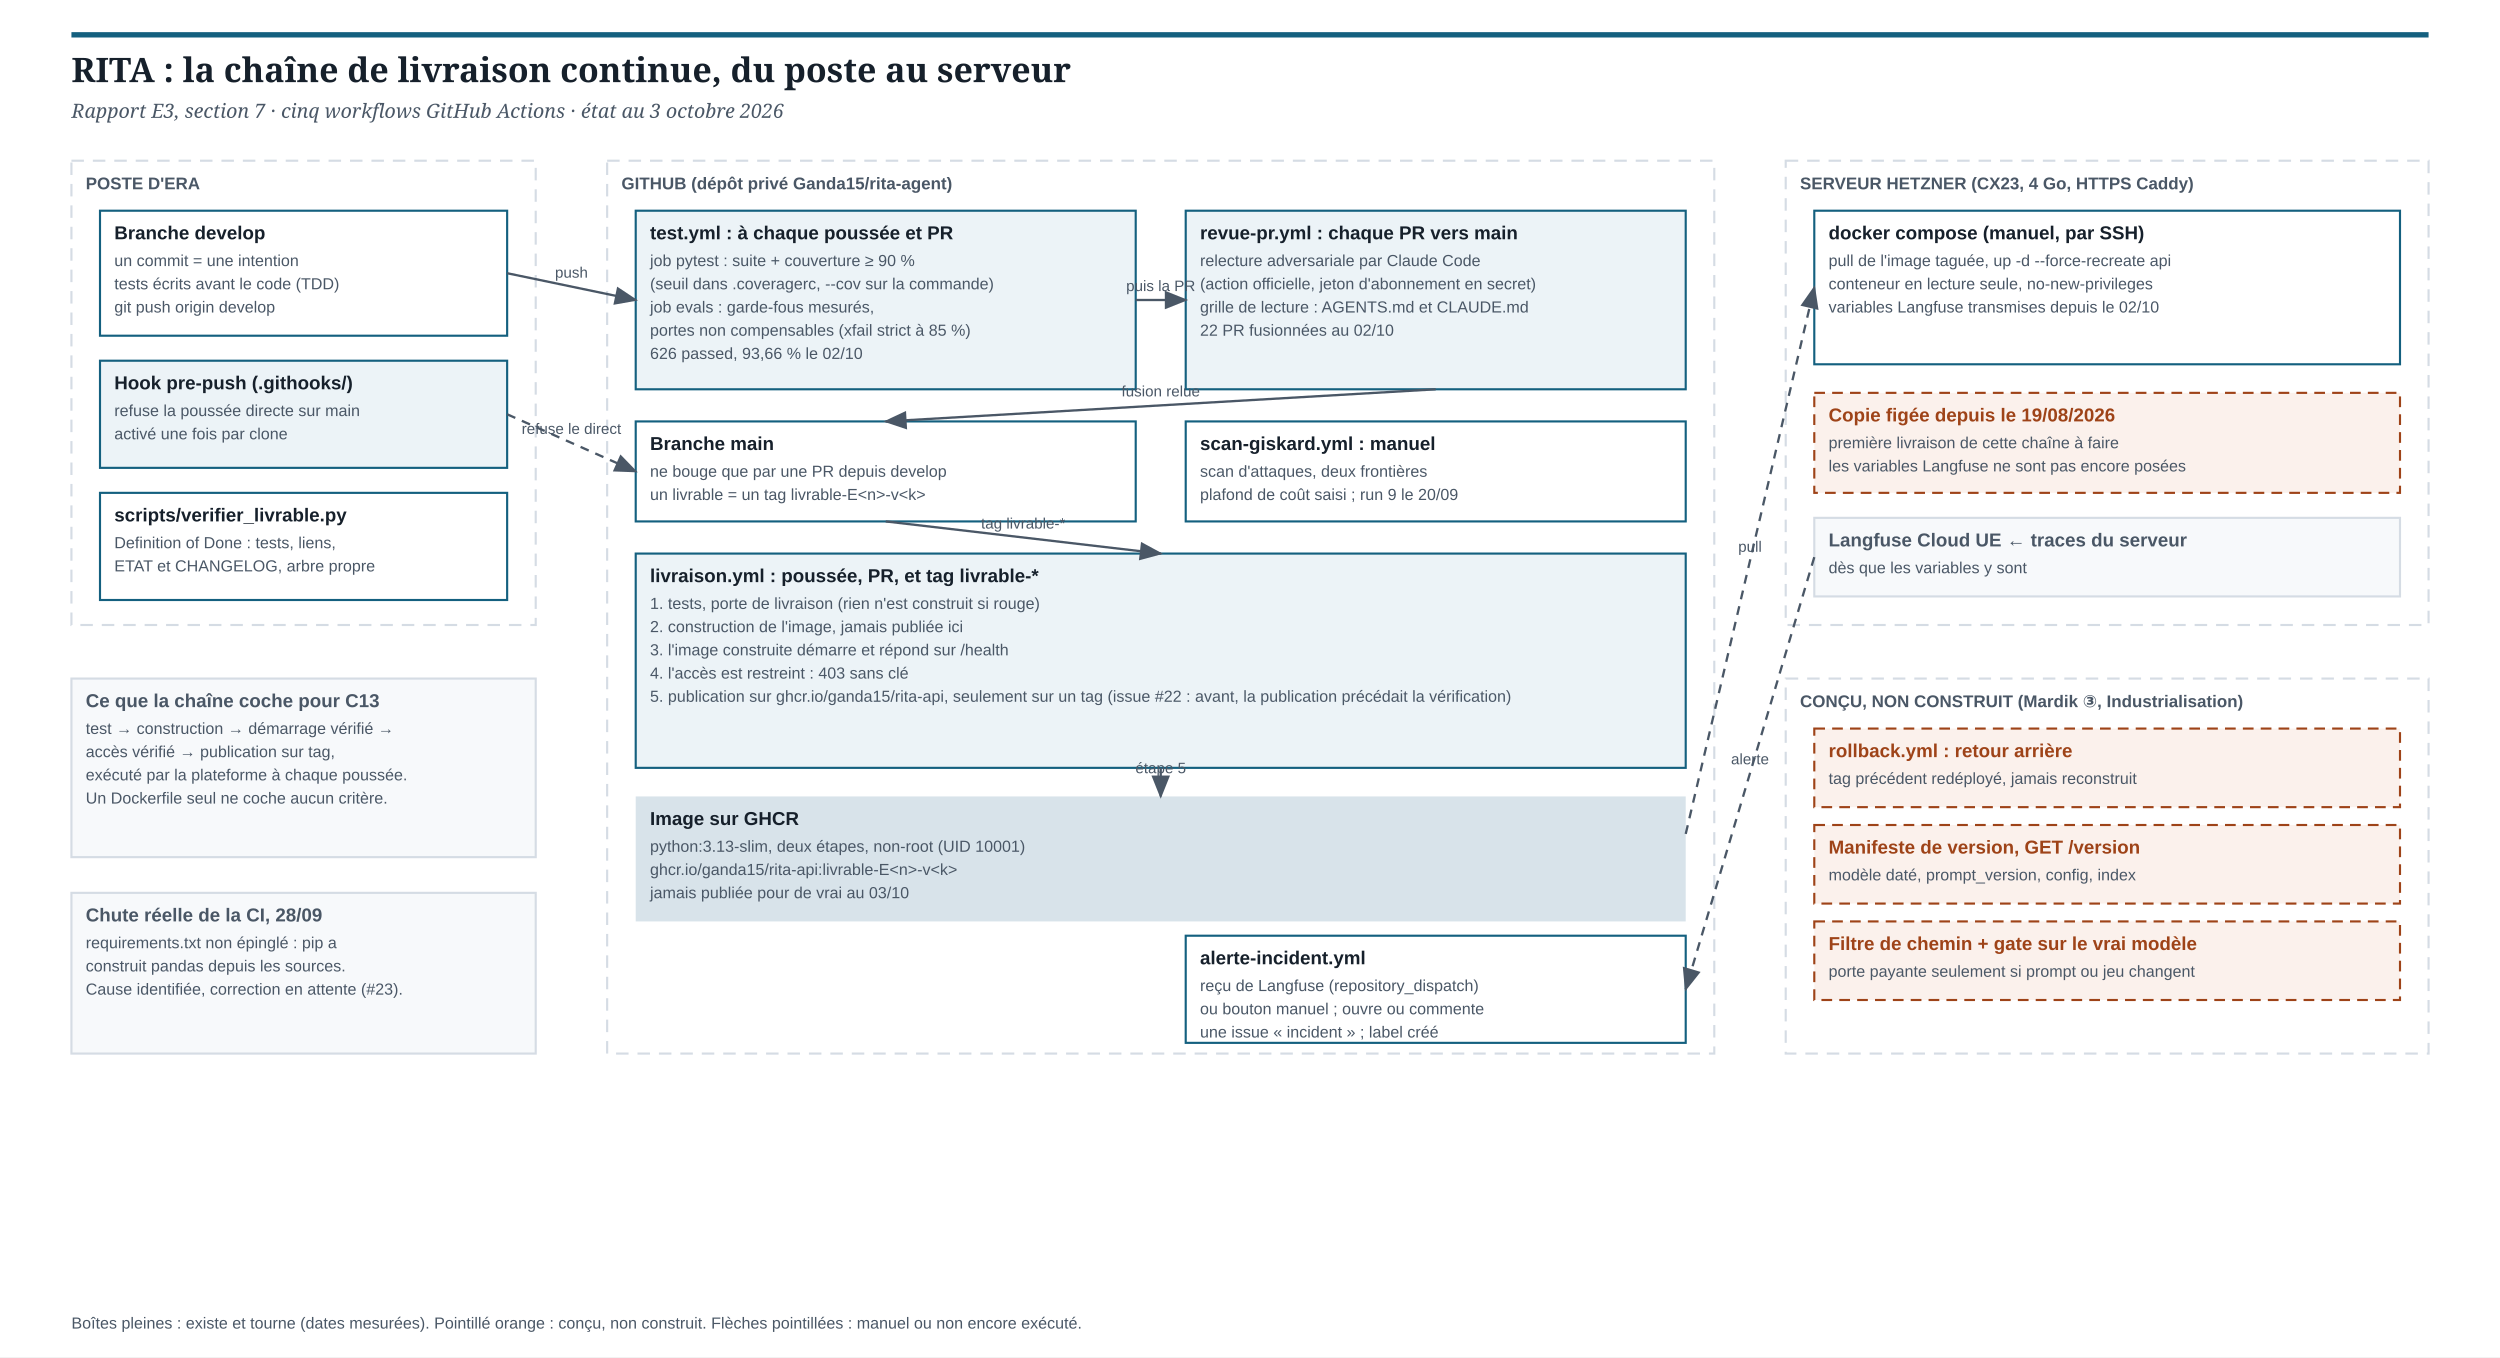
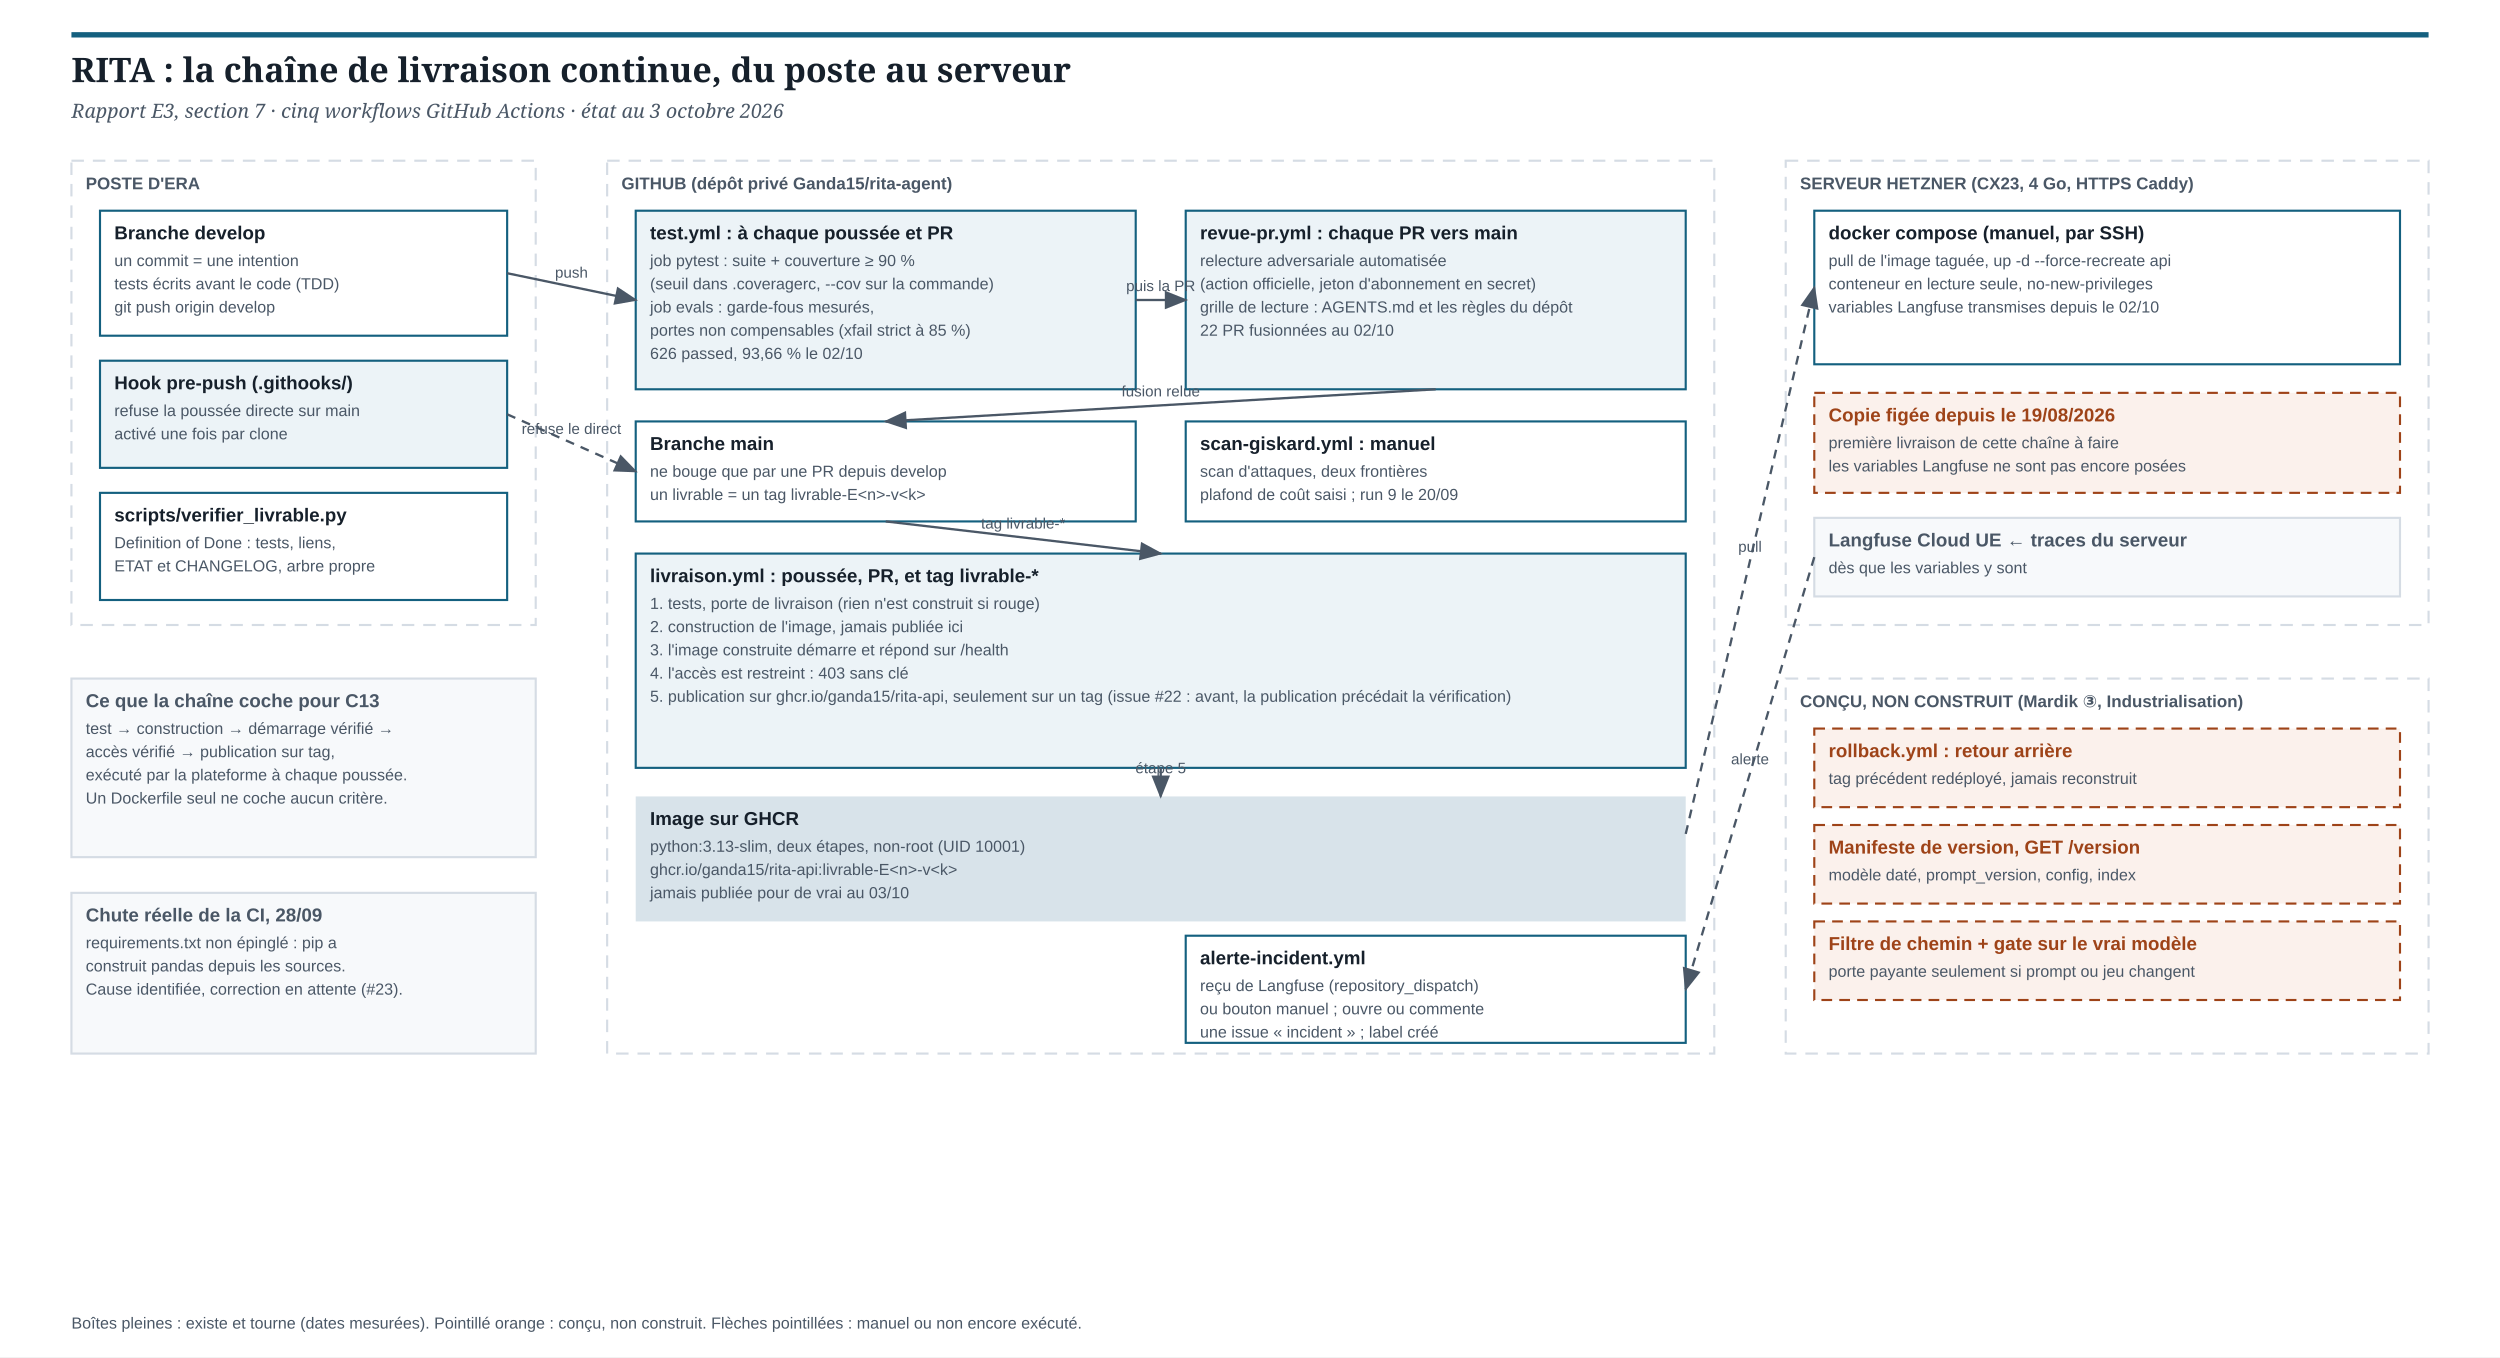
<svg xmlns="http://www.w3.org/2000/svg" width="1400" height="760" viewBox="0 0 1400 760" font-family="Segoe UI,Calibri,Arial,sans-serif">
  <defs>
    <marker id="fl" markerWidth="10" markerHeight="8" refX="9" refY="4" orient="auto">
      <polygon points="0 0,10 4,0 8" fill="#4A5766" />
    </marker>
  </defs>
  <rect width="1400" height="760" fill="#FFFFFF" />
  <rect x="40" y="18" width="1320" height="3" fill="#14607F" />
  <text x="40" y="46" font-family="Georgia,serif" font-size="19" font-weight="600" fill="#16202B">RITA : la chaîne de livraison continue, du poste au serveur</text>
  <text x="40" y="66" font-family="Georgia,serif" font-size="11" font-style="italic" fill="#4A5766">Rapport E3, section 7 · cinq workflows GitHub Actions · état au 3 octobre 2026</text>
  <rect x="40" y="90" width="260" height="260" fill="none" stroke="#D5DCE4" stroke-width="1.2" stroke-dasharray="7,5" />
  <text x="48" y="106" font-size="9.5" font-weight="700" fill="#4A5766">POSTE D'ERA</text>
  <rect x="56" y="118" width="228" height="70" fill="#FFFFFF" stroke="#14607F" stroke-width="1.2" />
  <text x="64" y="134" font-size="10.5" font-weight="700" fill="#16202B">Branche develop</text>
  <text x="64" y="149" font-size="9" fill="#4A5766">un commit = une intention</text>
  <text x="64" y="162" font-size="9" fill="#4A5766">tests écrits avant le code (TDD)</text>
  <text x="64" y="175" font-size="9" fill="#4A5766">git push origin develop</text>
  <rect x="56" y="202" width="228" height="60" fill="#ECF3F7" stroke="#14607F" stroke-width="1.2" />
  <text x="64" y="218" font-size="10.5" font-weight="700" fill="#16202B">Hook pre-push (.githooks/)</text>
  <text x="64" y="233" font-size="9" fill="#4A5766">refuse la poussée directe sur main</text>
  <text x="64" y="246" font-size="9" fill="#4A5766">activé une fois par clone</text>
  <rect x="56" y="276" width="228" height="60" fill="#FFFFFF" stroke="#14607F" stroke-width="1.2" />
  <text x="64" y="292" font-size="10.5" font-weight="700" fill="#16202B">scripts/verifier_livrable.py</text>
  <text x="64" y="307" font-size="9" fill="#4A5766">Definition of Done : tests, liens,</text>
  <text x="64" y="320" font-size="9" fill="#4A5766">ETAT et CHANGELOG, arbre propre</text>
  <rect x="340" y="90" width="620" height="500" fill="none" stroke="#D5DCE4" stroke-width="1.2" stroke-dasharray="7,5" />
  <text x="348" y="106" font-size="9.5" font-weight="700" fill="#4A5766">GITHUB (dépôt privé Ganda15/rita-agent)</text>
  <rect x="356" y="118" width="280" height="100" fill="#ECF3F7" stroke="#14607F" stroke-width="1.2" />
  <text x="364" y="134" font-size="10.5" font-weight="700" fill="#16202B">test.yml : à chaque poussée et PR</text>
  <text x="364" y="149" font-size="9" fill="#4A5766">job pytest : suite + couverture ≥ 90 %</text>
  <text x="364" y="162" font-size="9" fill="#4A5766">  (seuil dans .coveragerc, --cov sur la commande)</text>
  <text x="364" y="175" font-size="9" fill="#4A5766">job evals : garde-fous mesurés,</text>
  <text x="364" y="188" font-size="9" fill="#4A5766">  portes non compensables (xfail strict à 85 %)</text>
  <text x="364" y="201" font-size="9" fill="#4A5766">626 passed, 93,66 % le 02/10</text>
  <rect x="664" y="118" width="280" height="100" fill="#ECF3F7" stroke="#14607F" stroke-width="1.2" />
  <text x="672" y="134" font-size="10.5" font-weight="700" fill="#16202B">revue-pr.yml : chaque PR vers main</text>
-   <text x="672" y="149" font-size="9" fill="#4A5766">relecture adversariale par Claude Code</text>
+   <text x="672" y="149" font-size="9" fill="#4A5766">relecture adversariale automatisée</text>
  <text x="672" y="162" font-size="9" fill="#4A5766">(action officielle, jeton d'abonnement en secret)</text>
-   <text x="672" y="175" font-size="9" fill="#4A5766">grille de lecture : AGENTS.md et CLAUDE.md</text>
+   <text x="672" y="175" font-size="9" fill="#4A5766">grille de lecture : AGENTS.md et les règles du dépôt</text>
  <text x="672" y="188" font-size="9" fill="#4A5766">22 PR fusionnées au 02/10</text>
  <rect x="356" y="236" width="280" height="56" fill="#FFFFFF" stroke="#14607F" stroke-width="1.2" />
  <text x="364" y="252" font-size="10.5" font-weight="700" fill="#16202B">Branche main</text>
  <text x="364" y="267" font-size="9" fill="#4A5766">ne bouge que par une PR depuis develop</text>
  <text x="364" y="280" font-size="9" fill="#4A5766">un livrable = un tag livrable-E&lt;n&gt;-v&lt;k&gt;</text>
  <rect x="356" y="310" width="588" height="120" fill="#ECF3F7" stroke="#14607F" stroke-width="1.2" />
  <text x="364" y="326" font-size="10.5" font-weight="700" fill="#16202B">livraison.yml : poussée, PR, et tag livrable-*</text>
  <text x="364" y="341" font-size="9" fill="#4A5766">1. tests, porte de livraison (rien n'est construit si rouge)</text>
  <text x="364" y="354" font-size="9" fill="#4A5766">2. construction de l'image, jamais publiée ici</text>
  <text x="364" y="367" font-size="9" fill="#4A5766">3. l'image construite démarre et répond sur /health</text>
  <text x="364" y="380" font-size="9" fill="#4A5766">4. l'accès est restreint : 403 sans clé</text>
  <text x="364" y="393" font-size="9" fill="#4A5766">5. publication sur ghcr.io/ganda15/rita-api, seulement sur un tag (issue #22 : avant, la publication précédait la vérification)</text>
  <rect x="664" y="236" width="280" height="56" fill="#FFFFFF" stroke="#14607F" stroke-width="1.2" />
  <text x="672" y="252" font-size="10.5" font-weight="700" fill="#16202B">scan-giskard.yml : manuel</text>
  <text x="672" y="267" font-size="9" fill="#4A5766">scan d'attaques, deux frontières</text>
  <text x="672" y="280" font-size="9" fill="#4A5766">plafond de coût saisi ; run 9 le 20/09</text>
  <rect x="664" y="524" width="280" height="60" fill="#FFFFFF" stroke="#14607F" stroke-width="1.2" />
  <text x="672" y="540" font-size="10.5" font-weight="700" fill="#16202B">alerte-incident.yml</text>
  <text x="672" y="555" font-size="9" fill="#4A5766">reçu de Langfuse (repository_dispatch)</text>
  <text x="672" y="568" font-size="9" fill="#4A5766">ou bouton manuel ; ouvre ou commente</text>
  <text x="672" y="581" font-size="9" fill="#4A5766">une issue « incident » ; label créé</text>
  <rect x="356" y="446" width="588" height="70" fill="#D8E3EA" stroke="none" stroke-width="1.2" />
  <text x="364" y="462" font-size="10.5" font-weight="700" fill="#16202B">Image sur GHCR</text>
  <text x="364" y="477" font-size="9" fill="#4A5766">python:3.13-slim, deux étapes, non-root (UID 10001)</text>
  <text x="364" y="490" font-size="9" fill="#4A5766">ghcr.io/ganda15/rita-api:livrable-E&lt;n&gt;-v&lt;k&gt;</text>
  <text x="364" y="503" font-size="9" fill="#4A5766">jamais publiée pour de vrai au 03/10</text>
  <rect x="1000" y="90" width="360" height="260" fill="none" stroke="#D5DCE4" stroke-width="1.2" stroke-dasharray="7,5" />
  <text x="1008" y="106" font-size="9.5" font-weight="700" fill="#4A5766">SERVEUR HETZNER (CX23, 4 Go, HTTPS Caddy)</text>
  <rect x="1016" y="118" width="328" height="86" fill="#FFFFFF" stroke="#14607F" stroke-width="1.2" />
  <text x="1024" y="134" font-size="10.5" font-weight="700" fill="#16202B">docker compose (manuel, par SSH)</text>
  <text x="1024" y="149" font-size="9" fill="#4A5766">pull de l'image taguée, up -d --force-recreate api</text>
  <text x="1024" y="162" font-size="9" fill="#4A5766">conteneur en lecture seule, no-new-privileges</text>
  <text x="1024" y="175" font-size="9" fill="#4A5766">variables Langfuse transmises depuis le 02/10</text>
  <rect x="1016" y="220" width="328" height="56" fill="#FBF1EC" stroke="#9E4318" stroke-width="1.2" stroke-dasharray="6,4" />
  <text x="1024" y="236" font-size="10.5" font-weight="700" fill="#9E4318">Copie figée depuis le 19/08/2026</text>
  <text x="1024" y="251" font-size="9" fill="#4A5766">première livraison de cette chaîne à faire</text>
  <text x="1024" y="264" font-size="9" fill="#4A5766">les variables Langfuse ne sont pas encore posées</text>
  <rect x="1016" y="290" width="328" height="44" fill="#F7F9FB" stroke="#D5DCE4" stroke-width="1.2" />
  <text x="1024" y="306" font-size="10.5" font-weight="700" fill="#4A5766">Langfuse Cloud UE ← traces du serveur</text>
  <text x="1024" y="321" font-size="9" fill="#4A5766">dès que les variables y sont</text>
  <rect x="1000" y="380" width="360" height="210" fill="none" stroke="#D5DCE4" stroke-width="1.2" stroke-dasharray="7,5" />
  <text x="1008" y="396" font-size="9.5" font-weight="700" fill="#4A5766">CONÇU, NON CONSTRUIT (Mardik ③, Industrialisation)</text>
  <rect x="1016" y="408" width="328" height="44" fill="#FBF1EC" stroke="#9E4318" stroke-width="1.2" stroke-dasharray="6,4" />
  <text x="1024" y="424" font-size="10.5" font-weight="700" fill="#9E4318">rollback.yml : retour arrière</text>
  <text x="1024" y="439" font-size="9" fill="#4A5766">tag précédent redéployé, jamais reconstruit</text>
  <rect x="1016" y="462" width="328" height="44" fill="#FBF1EC" stroke="#9E4318" stroke-width="1.2" stroke-dasharray="6,4" />
  <text x="1024" y="478" font-size="10.5" font-weight="700" fill="#9E4318">Manifeste de version, GET /version</text>
  <text x="1024" y="493" font-size="9" fill="#4A5766">modèle daté, prompt_version, config, index</text>
  <rect x="1016" y="516" width="328" height="44" fill="#FBF1EC" stroke="#9E4318" stroke-width="1.2" stroke-dasharray="6,4" />
  <text x="1024" y="532" font-size="10.5" font-weight="700" fill="#9E4318">Filtre de chemin + gate sur le vrai modèle</text>
  <text x="1024" y="547" font-size="9" fill="#4A5766">porte payante seulement si prompt ou jeu changent</text>
  <rect x="40" y="380" width="260" height="100" fill="#F7F9FB" stroke="#D5DCE4" stroke-width="1.2" />
  <text x="48" y="396" font-size="10.5" font-weight="700" fill="#4A5766">Ce que la chaîne coche pour C13</text>
  <text x="48" y="411" font-size="9" fill="#4A5766">test → construction → démarrage vérifié →</text>
  <text x="48" y="424" font-size="9" fill="#4A5766">accès vérifié → publication sur tag,</text>
  <text x="48" y="437" font-size="9" fill="#4A5766">exécuté par la plateforme à chaque poussée.</text>
  <text x="48" y="450" font-size="9" fill="#4A5766">Un Dockerfile seul ne coche aucun critère.</text>
  <rect x="40" y="500" width="260" height="90" fill="#F7F9FB" stroke="#D5DCE4" stroke-width="1.2" />
  <text x="48" y="516" font-size="10.5" font-weight="700" fill="#4A5766">Chute réelle de la CI, 28/09</text>
  <text x="48" y="531" font-size="9" fill="#4A5766">requirements.txt non épinglé : pip a</text>
  <text x="48" y="544" font-size="9" fill="#4A5766">construit pandas depuis les sources.</text>
  <text x="48" y="557" font-size="9" fill="#4A5766">Cause identifiée, correction en attente (#23).</text>
  <line x1="284" y1="153.0" x2="356" y2="168.0" stroke="#4A5766" stroke-width="1.3" marker-end="url(#fl)" />
  <text x="320.0" y="155.5" font-size="8.5" fill="#4A5766" text-anchor="middle">push</text>
  <line x1="636" y1="168.0" x2="664" y2="168.0" stroke="#4A5766" stroke-width="1.3" marker-end="url(#fl)" />
  <text x="650.0" y="163.0" font-size="8.5" fill="#4A5766" text-anchor="middle">puis la PR</text>
  <line x1="804.0" y1="218" x2="496.0" y2="236" stroke="#4A5766" stroke-width="1.3" marker-end="url(#fl)" />
  <text x="650.0" y="222.0" font-size="8.5" fill="#4A5766" text-anchor="middle">fusion relue</text>
  <line x1="496.0" y1="292" x2="650.0" y2="310" stroke="#4A5766" stroke-width="1.3" marker-end="url(#fl)" />
  <text x="573.0" y="296.0" font-size="8.5" fill="#4A5766" text-anchor="middle">tag livrable-*</text>
  <line x1="650.0" y1="430" x2="650.0" y2="446" stroke="#4A5766" stroke-width="1.3" marker-end="url(#fl)" />
  <text x="650.0" y="433.0" font-size="8.5" fill="#4A5766" text-anchor="middle">étape 5</text>
  <line x1="944" y1="467.0" x2="1016" y2="161.0" stroke="#4A5766" stroke-width="1.3" marker-end="url(#fl)" stroke-dasharray="5,4" />
  <text x="980.0" y="309.0" font-size="8.5" fill="#4A5766" text-anchor="middle">pull</text>
  <line x1="284" y1="232.0" x2="356" y2="264.0" stroke="#4A5766" stroke-width="1.3" marker-end="url(#fl)" stroke-dasharray="5,4" />
  <text x="320.0" y="243.0" font-size="8.5" fill="#4A5766" text-anchor="middle">refuse le direct</text>
  <line x1="1016" y1="312.0" x2="944" y2="554.0" stroke="#4A5766" stroke-width="1.3" marker-end="url(#fl)" stroke-dasharray="5,4" />
  <text x="980.0" y="428.0" font-size="8.5" fill="#4A5766" text-anchor="middle">alerte</text>
  <text x="40" y="744" font-size="9" fill="#4A5766">Boîtes pleines : existe et tourne (dates mesurées). Pointillé orange : conçu, non construit. Flèches pointillées : manuel ou non encore exécuté.</text>
</svg>
